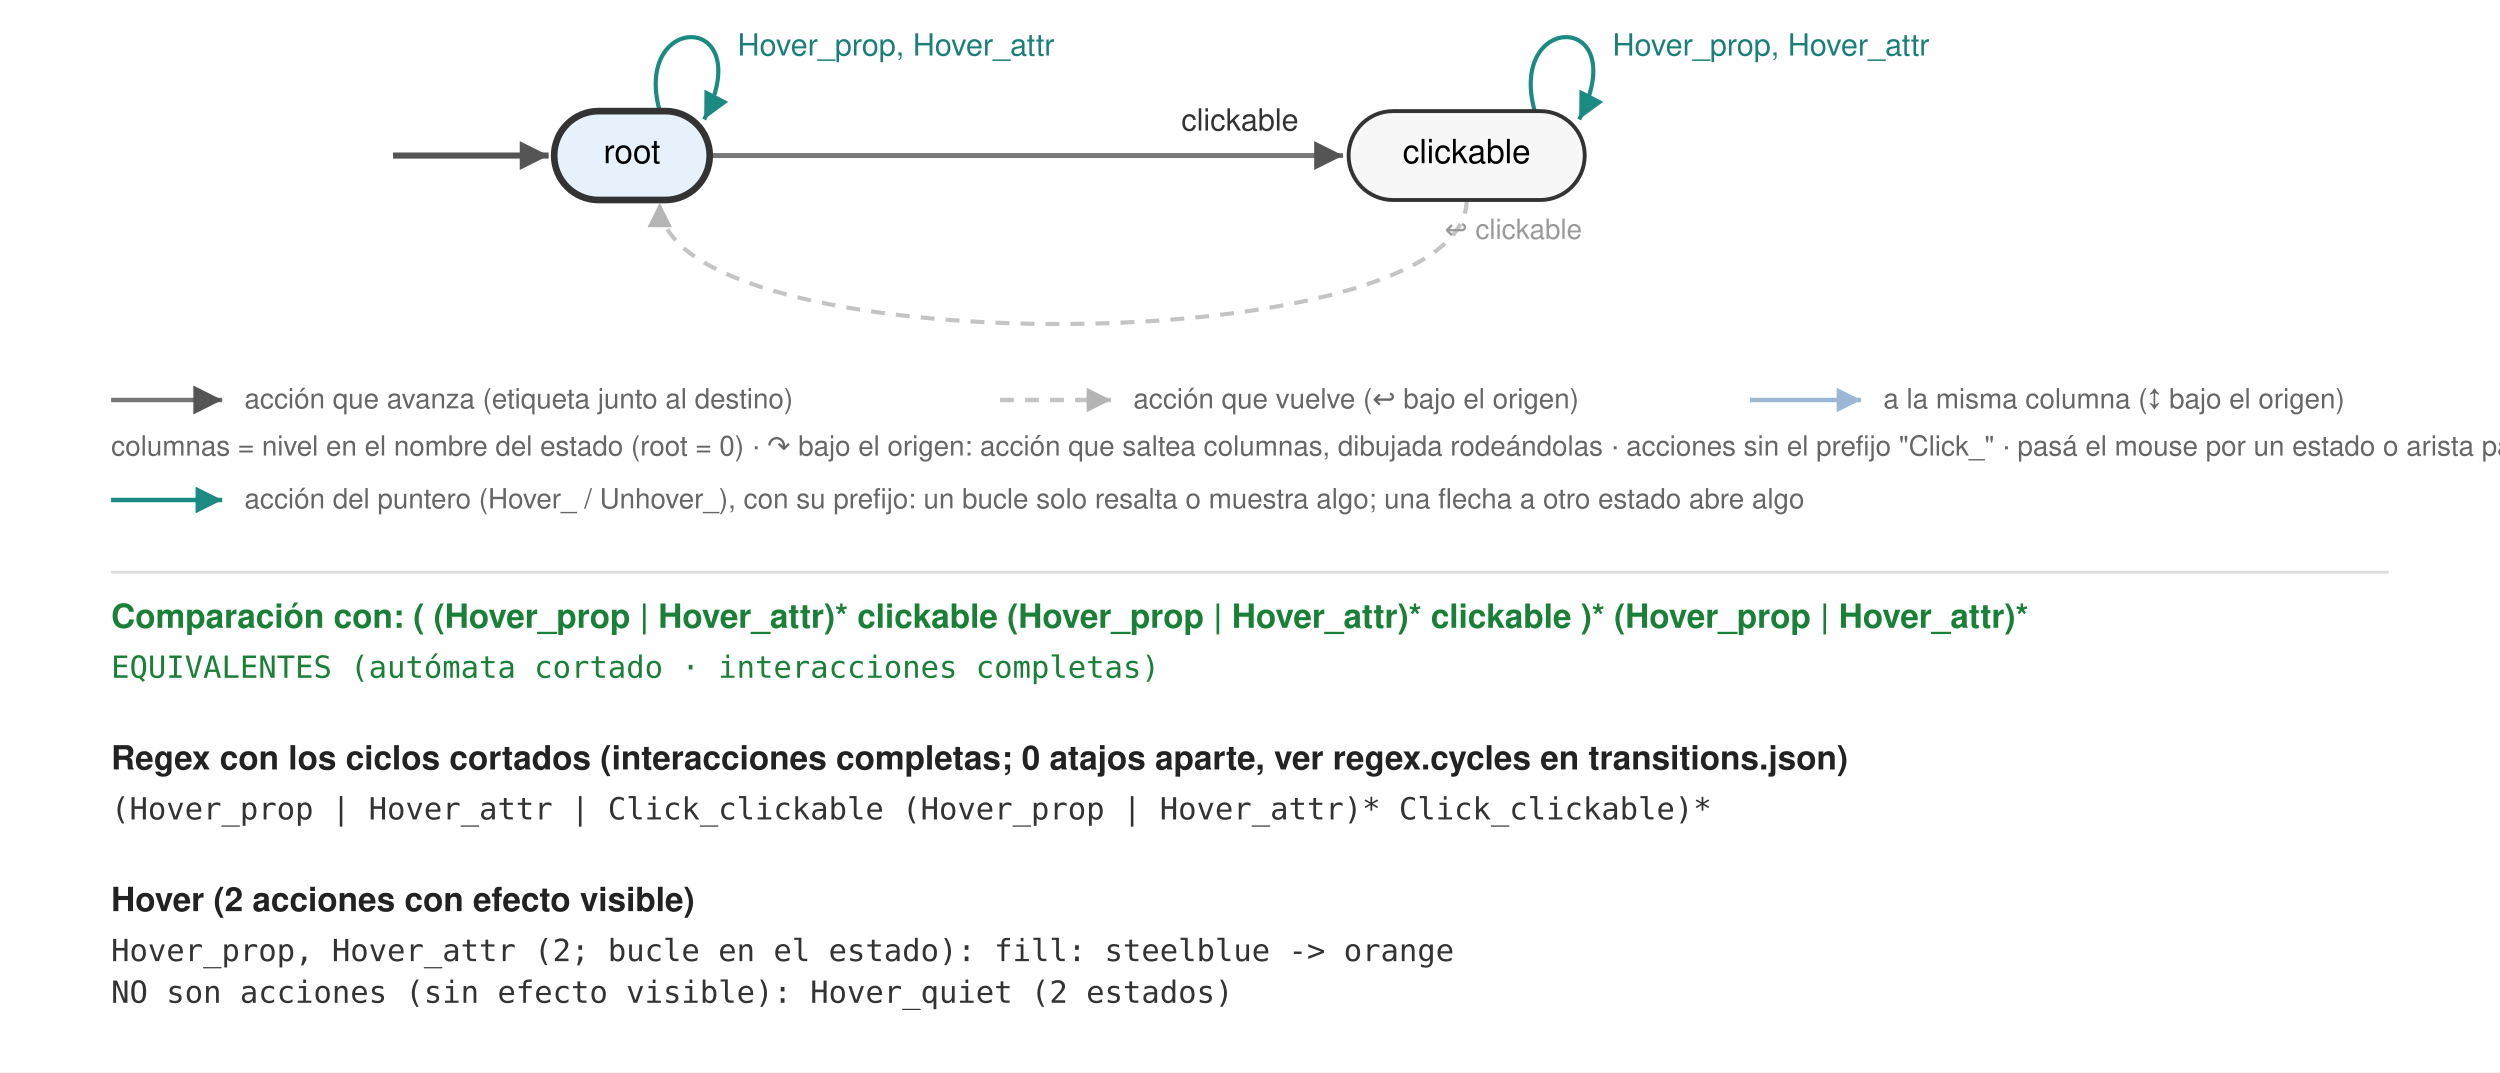
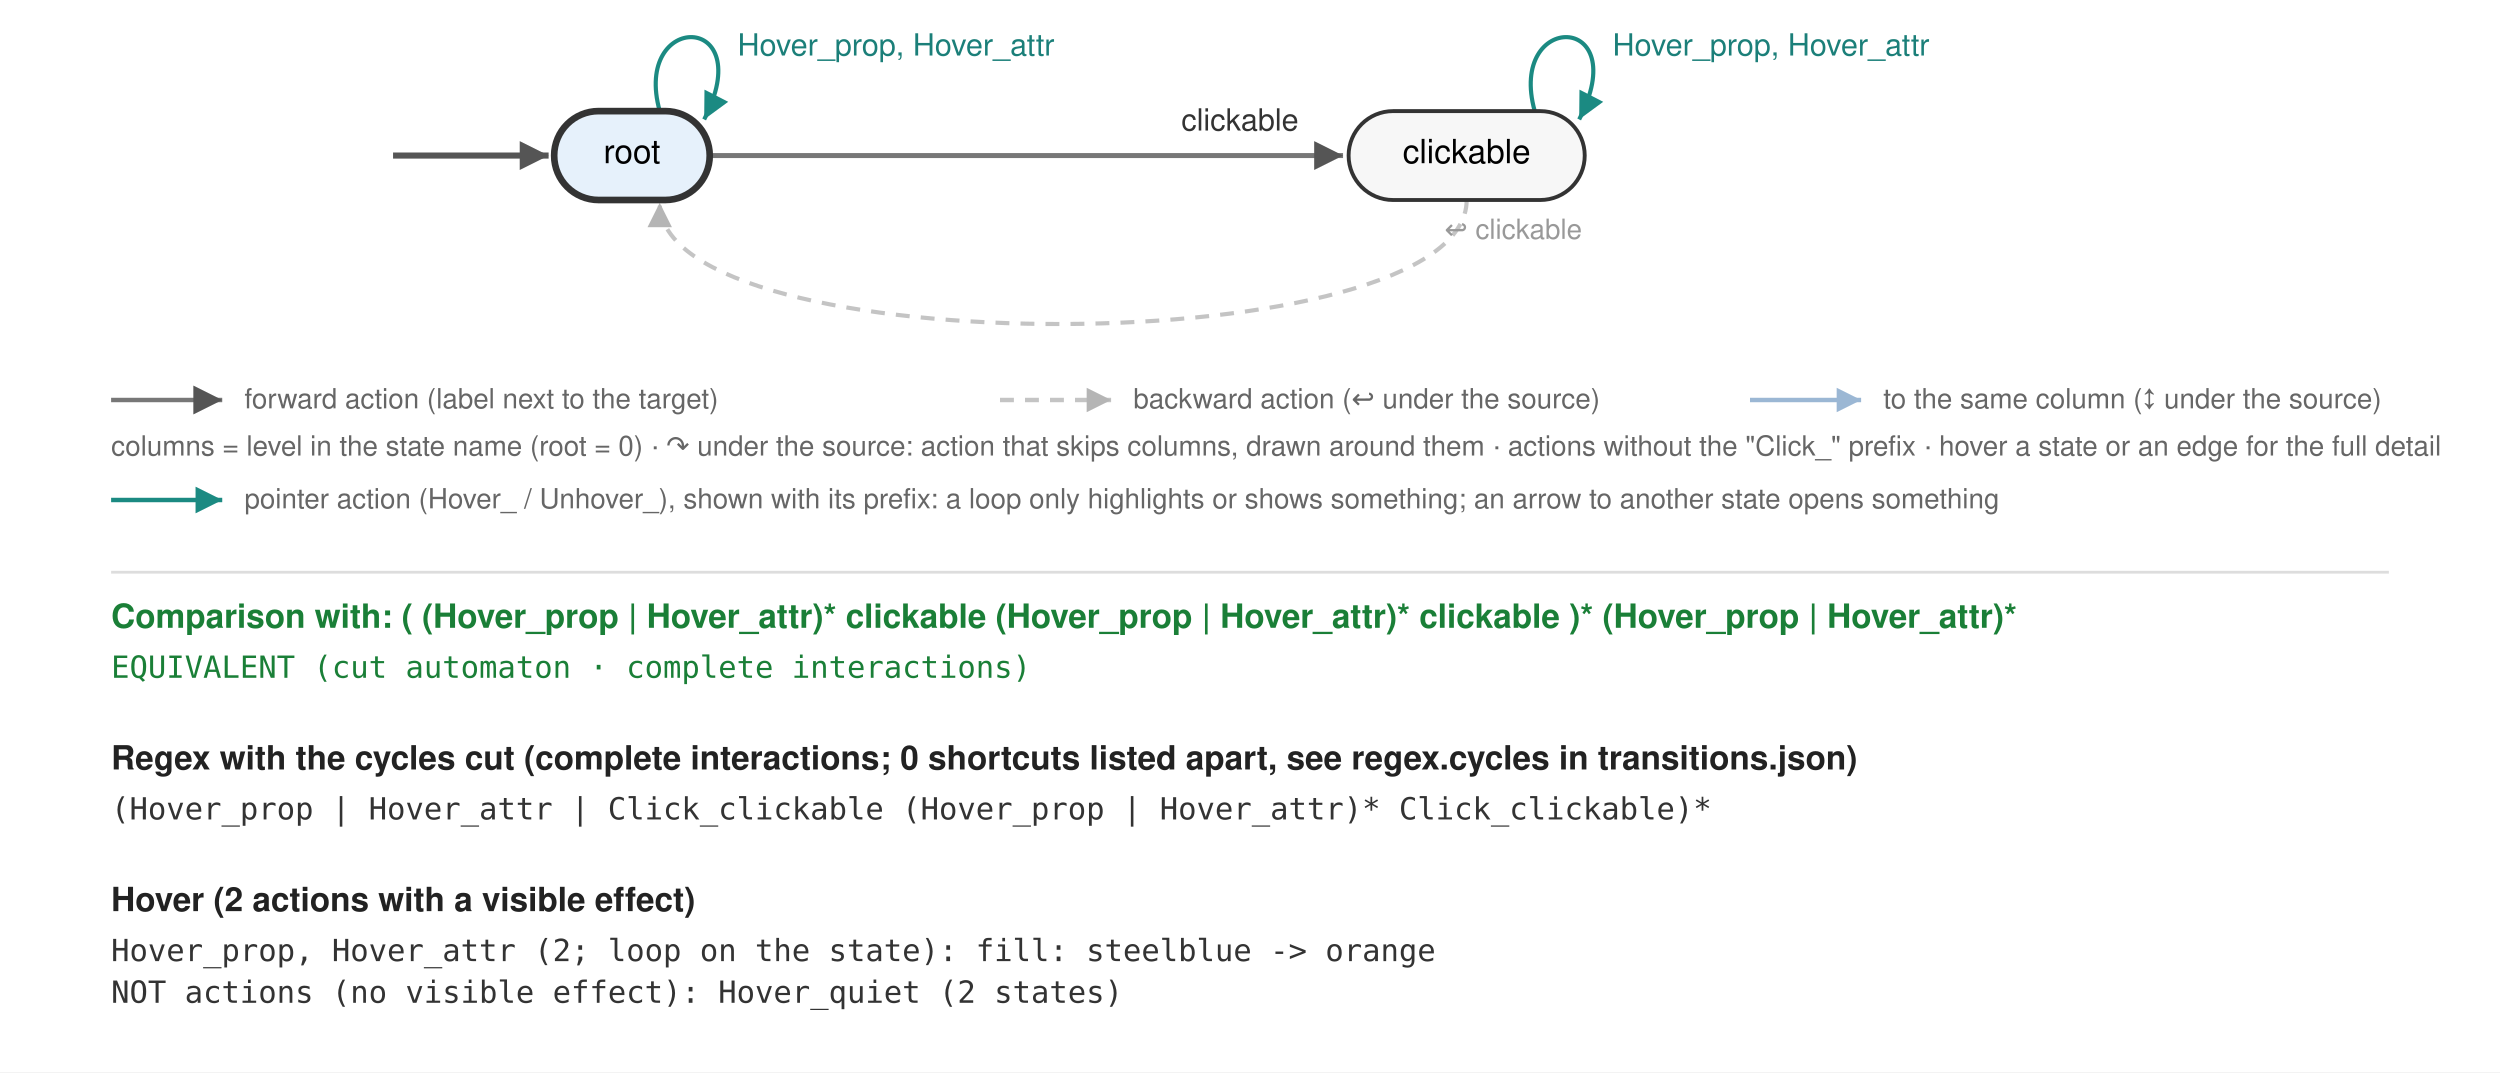
<svg xmlns="http://www.w3.org/2000/svg" width="900" height="386" viewBox="0 0 900 386" font-family="Helvetica, Arial, sans-serif" font-size="12">
  <defs>
    <marker id="arrow" viewBox="0 0 10 10" refX="9" refY="5" markerUnits="userSpaceOnUse" markerWidth="13" markerHeight="13" orient="auto-start-reverse">
      <path d="M1,1 L9,5 L1,9 Z" fill="#555" />
    </marker>
    <marker id="arrow-back" viewBox="0 0 10 10" refX="9" refY="5" markerUnits="userSpaceOnUse" markerWidth="11" markerHeight="11" orient="auto-start-reverse">
      <path d="M1,1 L9,5 L1,9 Z" fill="#b5b5b5" />
    </marker>
    <marker id="arrow-side" viewBox="0 0 10 10" refX="9" refY="5" markerUnits="userSpaceOnUse" markerWidth="11" markerHeight="11" orient="auto-start-reverse">
      <path d="M1,1 L9,5 L1,9 Z" fill="#9bb7d4" />
    </marker>
    <marker id="arrow-hl" viewBox="0 0 10 10" refX="9" refY="5" markerUnits="userSpaceOnUse" markerWidth="15" markerHeight="15" orient="auto-start-reverse">
      <path d="M1,1 L9,5 L1,9 Z" fill="#d33" />
    </marker>
    <marker id="arrow-hover" viewBox="0 0 10 10" refX="9" refY="5" markerUnits="userSpaceOnUse" markerWidth="12" markerHeight="12" orient="auto-start-reverse">
      <path d="M1,1 L9,5 L1,9 Z" fill="#1b8a82" />
    </marker>
  </defs>
  <rect width="900" height="386" fill="white" />
  <g class="back-edges">
    <path d="M 237.5,40 C 227.5,4 273.5,4 253.5,43" fill="none" stroke="#1b8a82" stroke-width="1.5" marker-end="url(#arrow-hover)" />
    <path d="M 528,72 C 528,130.86 237.5,131.86 237.5,73" fill="none" stroke="#c4c4c4" stroke-width="1.5" stroke-dasharray="5 4" marker-end="url(#arrow-back)" />
    <path d="M 552.5,40 C 542.5,4 588.5,4 568.5,43" fill="none" stroke="#1b8a82" stroke-width="1.5" marker-end="url(#arrow-hover)" />
  </g>
  <g class="forward-edges">
    <path d="M 255.5,56 C 369.5,56 369.5,56 483.5,56" fill="none" stroke="#777" stroke-width="1.8" marker-end="url(#arrow)" />
  </g>
  <line x1="141.5" y1="56" x2="197.5" y2="56" stroke="#555" stroke-width="2.2" marker-end="url(#arrow)" />
  <g class="states">
    <g>
      <rect x="199.5" y="40" width="56" height="32" rx="16" fill="#e6f1fb" stroke="#333" stroke-width="2.4" />
      <text x="227.5" y="56" text-anchor="middle" dominant-baseline="central">root</text>
    </g>
    <g>
      <rect x="485.5" y="40" width="85" height="32" rx="16" fill="#f7f7f7" stroke="#333" stroke-width="1.4" />
      <text x="528" y="56" text-anchor="middle" dominant-baseline="central">clickable</text>
    </g>
  </g>
  <g class="labels">
    <text x="265.5" y="20" font-size="11" fill="#1b7f79">Hover_prop, Hover_attr</text>
    <text x="580.5" y="20" font-size="11" fill="#1b7f79">Hover_prop, Hover_attr</text>
    <text x="467.5" y="47" text-anchor="end" font-size="11" fill="#333">clickable</text>
    <text x="520" y="86" font-size="10">
      <tspan fill="#999">↩ clickable</tspan>
    </text>
  </g>
  <g font-size="10" fill="#666">
    <line x1="40" y1="144" x2="80" y2="144" stroke="#777" stroke-width="1.6" marker-end="url(#arrow)" />
-     <text x="88" y="147">acción que avanza (etiqueta junto al destino)</text>
+     <text x="88" y="147">forward action (label next to the target)</text>
    <line x1="360" y1="144" x2="400" y2="144" stroke="#c4c4c4" stroke-width="1.6" stroke-dasharray="5 4" marker-end="url(#arrow-back)" />
-     <text x="408" y="147">acción que vuelve (↩ bajo el origen)</text>
+     <text x="408" y="147">backward action (↩ under the source)</text>
    <line x1="630" y1="144" x2="670" y2="144" stroke="#9bb7d4" stroke-width="1.6" marker-end="url(#arrow-side)" />
-     <text x="678" y="147">a la misma columna (↕ bajo el origen)</text>
-     <text x="40" y="164">columnas = nivel en el nombre del estado (root = 0) · ↷ bajo el origen: acción que saltea columnas, dibujada rodeándolas · acciones sin el prefijo "Click_" · pasá el mouse por un estado o arista para ver el detalle completo</text>
+     <text x="678" y="147">to the same column (↕ under the source)</text>
+     <text x="40" y="164">columns = level in the state name (root = 0) · ↷ under the source: action that skips columns, drawn around them · actions without the "Click_" prefix · hover a state or an edge for the full detail</text>
    <line x1="40" y1="180" x2="80" y2="180" stroke="#1b8a82" stroke-width="1.6" marker-end="url(#arrow-hover)" />
-     <text x="88" y="183">acción del puntero (Hover_ / Unhover_), con su prefijo: un bucle solo resalta o muestra algo; una flecha a otro estado abre algo</text>
+     <text x="88" y="183">pointer action (Hover_ / Unhover_), shown with its prefix: a loop only highlights or shows something; an arrow to another state opens something</text>
  </g>
  <line x1="40" y1="206" x2="860" y2="206" stroke="#ddd" />
-   <text x="40" y="226" font-weight="bold" fill="#1a7f37">Comparación con: ( (Hover_prop | Hover_attr)* clickable (Hover_prop | Hover_attr)* clickable )* (Hover_prop | Hover_attr)*</text>
+   <text x="40" y="226" font-weight="bold" fill="#1a7f37">Comparison with: ( (Hover_prop | Hover_attr)* clickable (Hover_prop | Hover_attr)* clickable )* (Hover_prop | Hover_attr)*</text>
  <text font-family="Consolas, Menlo, monospace" font-size="11" fill="#1a7f37">
-     <tspan x="40" y="244">EQUIVALENTES (autómata cortado · interacciones completas)</tspan>
+     <tspan x="40" y="244">EQUIVALENT (cut automaton · complete interactions)</tspan>
  </text>
-   <text x="40" y="277" font-weight="bold" fill="#222">Regex con los ciclos cortados (interacciones completas; 0 atajos aparte, ver regex.cycles en transitions.json)</text>
+   <text x="40" y="277" font-weight="bold" fill="#222">Regex with the cycles cut (complete interactions; 0 shortcuts listed apart, see regex.cycles in transitions.json)</text>
  <text font-family="Consolas, Menlo, monospace" font-size="11" fill="#333">
    <tspan x="40" y="295">(Hover_prop | Hover_attr | Click_clickable (Hover_prop | Hover_attr)* Click_clickable)*</tspan>
  </text>
-   <text x="40" y="328" font-weight="bold" fill="#222">Hover (2 acciones con efecto visible)</text>
+   <text x="40" y="328" font-weight="bold" fill="#222">Hover (2 actions with a visible effect)</text>
  <text font-family="Consolas, Menlo, monospace" font-size="11" fill="#333">
-     <tspan x="40" y="346">Hover_prop, Hover_attr (2; bucle en el estado): fill: steelblue -&gt; orange</tspan>
-     <tspan x="40" y="361">NO son acciones (sin efecto visible): Hover_quiet (2 estados)</tspan>
+     <tspan x="40" y="346">Hover_prop, Hover_attr (2; loop on the state): fill: steelblue -&gt; orange</tspan>
+     <tspan x="40" y="361">NOT actions (no visible effect): Hover_quiet (2 states)</tspan>
  </text>
</svg>
